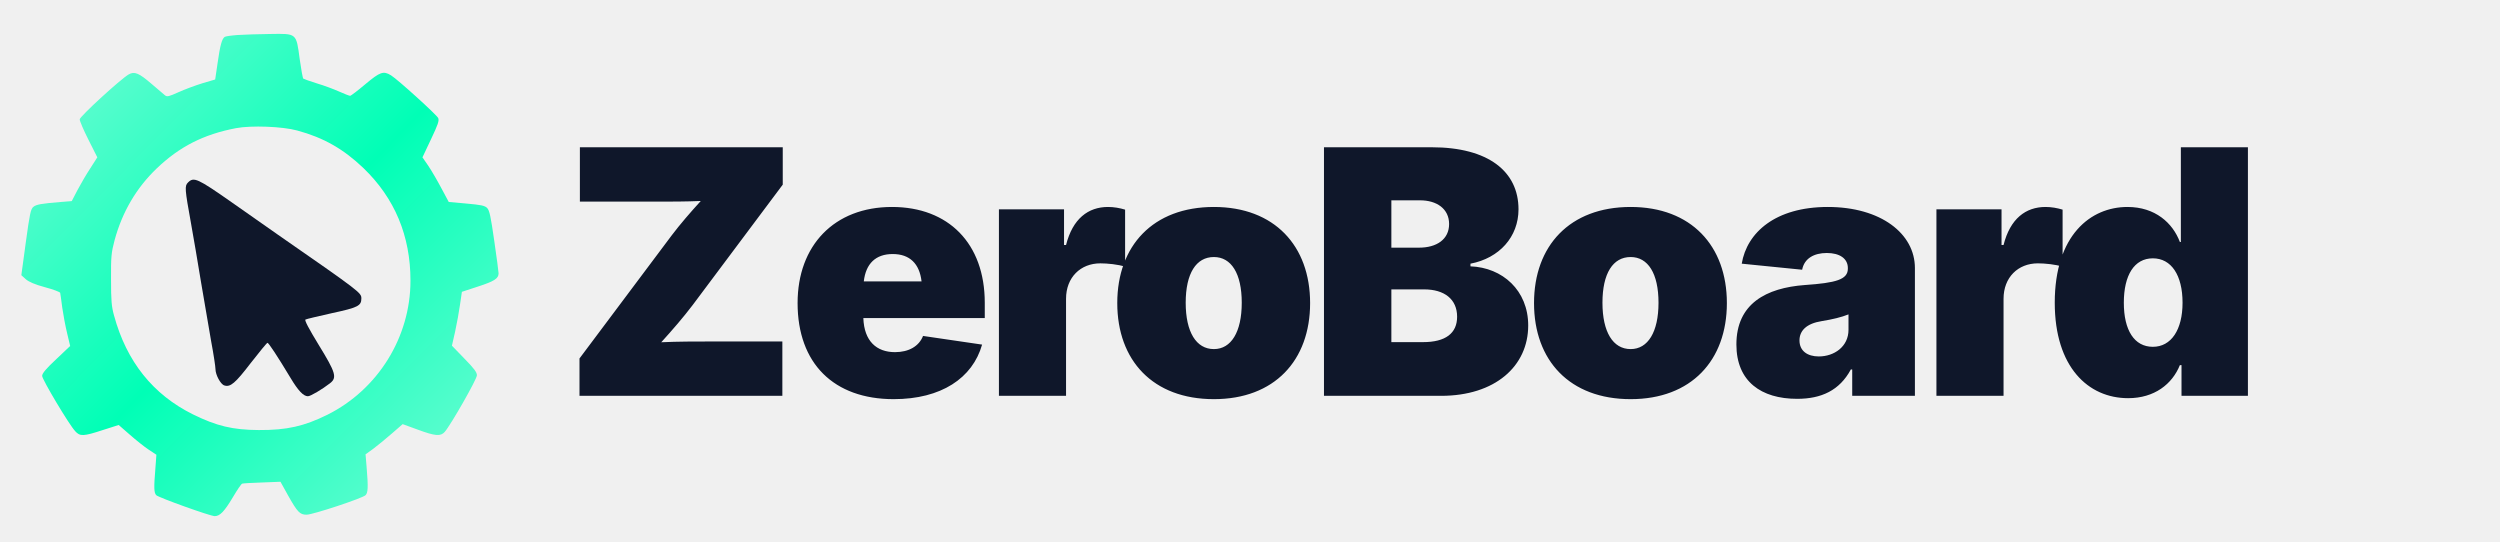
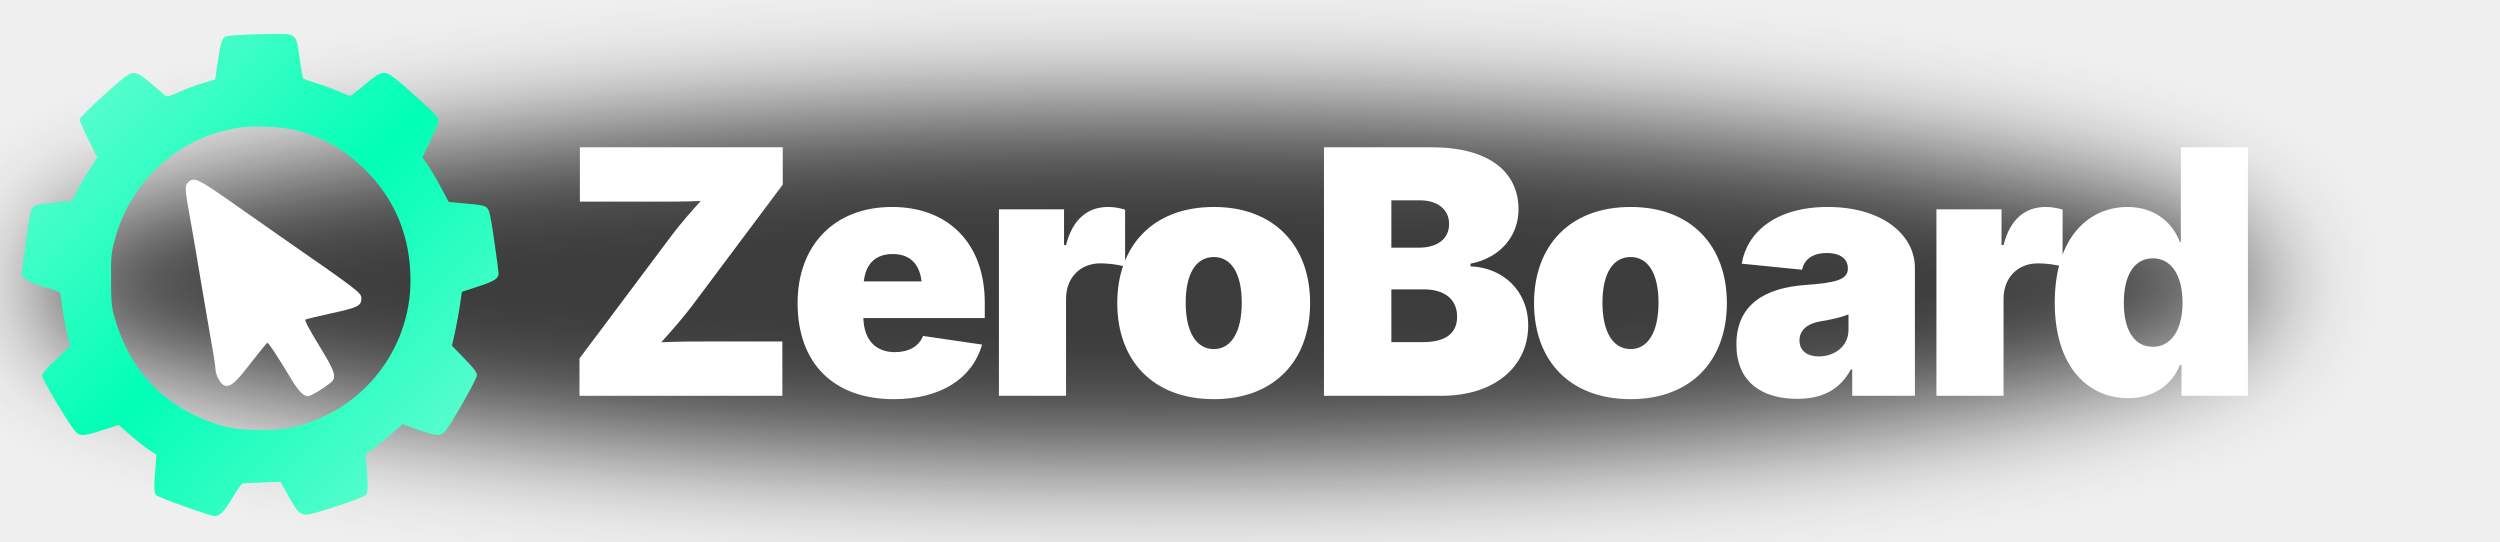
<svg xmlns="http://www.w3.org/2000/svg" width="100%" height="100%" viewBox="0 0 600 130" fill="none" role="img" aria-label="ZeroBoard">
  <defs>
    <linearGradient id="wordmarkGradient" x1="0%" y1="0%" x2="100%" y2="100%">
      <stop offset="0%" stop-color="#78fcd6" />
      <stop offset="50%" stop-color="#00ffb6" />
      <stop offset="100%" stop-color="#78fcd6" />
    </linearGradient>
+     <filter id="blackGlow" x="-10%" y="-50%" width="120%" height="200%">
+       <feGaussianBlur stdDeviation="14" />
+     </filter>
  </defs>
+   <ellipse cx="275" cy="68" rx="270" ry="42" fill="#000000" opacity="0.75" filter="url(#blackGlow)" />
  <g transform="translate(5, 8) scale(0.26)">
    <path d="M200.333 1.533C194.467 1.933 189 2.733 188.2 3.267C185.667 5 183.933 11 181.667 27.133L179.4 42.6L167.667 46.067C161.133 48.067 151.133 51.8 145.533 54.333C136.733 58.333 135 58.733 133.133 57.267C131.933 56.333 126.333 51.533 120.6 46.6C109 36.6 104.867 34.867 99.533 37.933C91.933 42.333 54.333 76.867 54.333 79.4C54.333 80.867 57.933 89.4 62.467 98.333L70.6 114.467L64.2 124.467C60.6 129.933 55.267 139 52.333 144.6L47 154.867L37 155.667C18.867 157.133 14.333 157.933 11.533 160.2C9.133 162.2 8.2 166.467 4.6 192.867L0.467 223.267L4.467 226.867C7.267 229.4 12.867 231.8 22.2 234.333C29.8 236.333 36.067 238.733 36.333 239.533C36.467 240.333 37.4 246.333 38.2 253C39.133 259.533 41.133 270.333 42.733 276.867L45.533 288.6L32.6 300.867C23.267 309.533 19.667 313.933 19.667 316.2C19.667 319.533 44.467 361.133 50.2 367.267C54.6 372.2 57.8 372.067 75.667 366.2L90.333 361.533L100.733 370.6C106.333 375.533 114.2 381.8 118.067 384.333L125.133 389L124.2 401.667C122.733 419.533 122.867 424.067 125 426.333C127.4 428.6 174.867 445.667 179 445.667C183.8 445.667 187.933 441.267 195.667 428.333C199.667 421.533 203.533 415.8 204.333 415.667C205 415.4 213.267 414.867 222.6 414.6L239.667 413.933L246.467 426.2C255.4 442.067 257.533 444.333 263.8 444.333C269.533 444.333 315.4 429.133 318.2 426.333C320.467 424.067 320.733 419.133 319.267 401.533L318.2 388.6L325.267 383.533C329.133 380.6 336.867 374.333 342.333 369.533L352.467 360.733L366.333 365.8C382.6 371.8 387.4 372.2 391.267 367.933C396.867 361.533 421 319.267 421 315.667C421 312.867 418.333 309.267 409.4 300.2L397.933 288.333L400.867 275.4C402.467 268.2 404.467 257 405.4 250.467L407.133 238.6L422.2 233.667C437 228.867 441 226.333 441 221.533C441 220.333 439.267 206.867 437 191.533C433.8 169.133 432.6 163.4 430.467 161.267C428.333 159 424.733 158.333 411.4 157.133L395 155.667L388.067 142.733C384.333 135.667 378.867 126.333 376.067 122.2L370.733 114.467L378.6 97.8C385 84.333 386.333 80.6 385.267 78.2C383.8 75.133 348.067 42.733 341.667 38.733C334.6 34.467 331.667 35.533 317.933 47C311 52.867 304.733 57.667 303.933 57.667C303.267 57.667 298.6 55.933 293.667 53.667C288.867 51.533 279.667 48.067 273.267 46.2C266.867 44.2 261.267 42.2 260.733 41.8C260.2 41.4 258.733 33.133 257.4 23.667C254.2 -0.333 254.867 0.2 230.067 0.6C219.533 0.733 206.2 1.133 200.333 1.533ZM255 89.667C279.267 96.2 297.8 106.733 316.2 124.333C345.133 152.2 359.667 186.867 359.667 228.333C359.667 280.467 329.667 328.733 283 352.067C261.4 362.733 245.533 366.333 219.667 366.2C195.533 366.067 180.733 362.467 159 351.8C122.067 333.533 97.667 303.133 86.067 260.6C83.667 252.067 83.267 246.467 83.267 227C83.133 205.933 83.533 202.333 86.6 190.733C93.667 164.867 106.6 142.733 125.4 124.733C146.6 104.467 168.733 93.267 198.6 87.533C212.733 84.867 241.267 85.933 255 89.667Z" fill="url(#wordmarkGradient)" />
-     <path d="M154.333 137.667C151.133 140.867 151.267 143.267 157.133 175.667C159.267 187.4 163.4 211.667 166.333 229.667C169.4 247.667 173.533 272.2 175.667 284.2C177.933 296.2 179.667 307.8 179.667 309.933C179.667 315.133 184.333 323.933 187.8 325C193.4 326.867 197.933 323 212.333 304.2C220.2 294.067 227.133 285.667 227.667 285.667C228.733 285.667 237 298.2 248.867 317.933C255.933 329.8 260.867 335 265 335C267.4 335 278.2 328.6 285.4 323C292.067 317.8 290.733 313.267 275 287.667C265.8 272.6 261.667 264.733 262.733 264.2C263.667 263.667 274.6 261.133 287 258.333C311.133 253.133 314.333 251.533 314.333 244.733C314.333 239.533 313.667 238.867 237 185.667C230.067 180.733 210.867 167.4 194.6 155.933C163 133.8 159.667 132.333 154.333 137.667Z" fill="#0f172a" />
+     <path d="M154.333 137.667C151.133 140.867 151.267 143.267 157.133 175.667C159.267 187.4 163.4 211.667 166.333 229.667C169.4 247.667 173.533 272.2 175.667 284.2C177.933 296.2 179.667 307.8 179.667 309.933C179.667 315.133 184.333 323.933 187.8 325C193.4 326.867 197.933 323 212.333 304.2C220.2 294.067 227.133 285.667 227.667 285.667C228.733 285.667 237 298.2 248.867 317.933C255.933 329.8 260.867 335 265 335C267.4 335 278.2 328.6 285.4 323C292.067 317.8 290.733 313.267 275 287.667C265.8 272.6 261.667 264.733 262.733 264.2C263.667 263.667 274.6 261.133 287 258.333C311.133 253.133 314.333 251.533 314.333 244.733C314.333 239.533 313.667 238.867 237 185.667C230.067 180.733 210.867 167.4 194.6 155.933C163 133.8 159.667 132.333 154.333 137.667Z" fill="#ffffff" />
  </g>
-   <text x="135" y="95" font-family="system-ui, -apple-system, 'Segoe UI', Inter, 'Helvetica Neue', Arial, sans-serif" font-size="82" font-weight="900" letter-spacing="-3" fill="#0f172a">ZeroBoard</text>
+   <text x="135" y="95" font-family="system-ui, -apple-system, 'Segoe UI', Inter, 'Helvetica Neue', Arial, sans-serif" font-size="82" font-weight="900" letter-spacing="-3" fill="#ffffff">ZeroBoard</text>
</svg>
